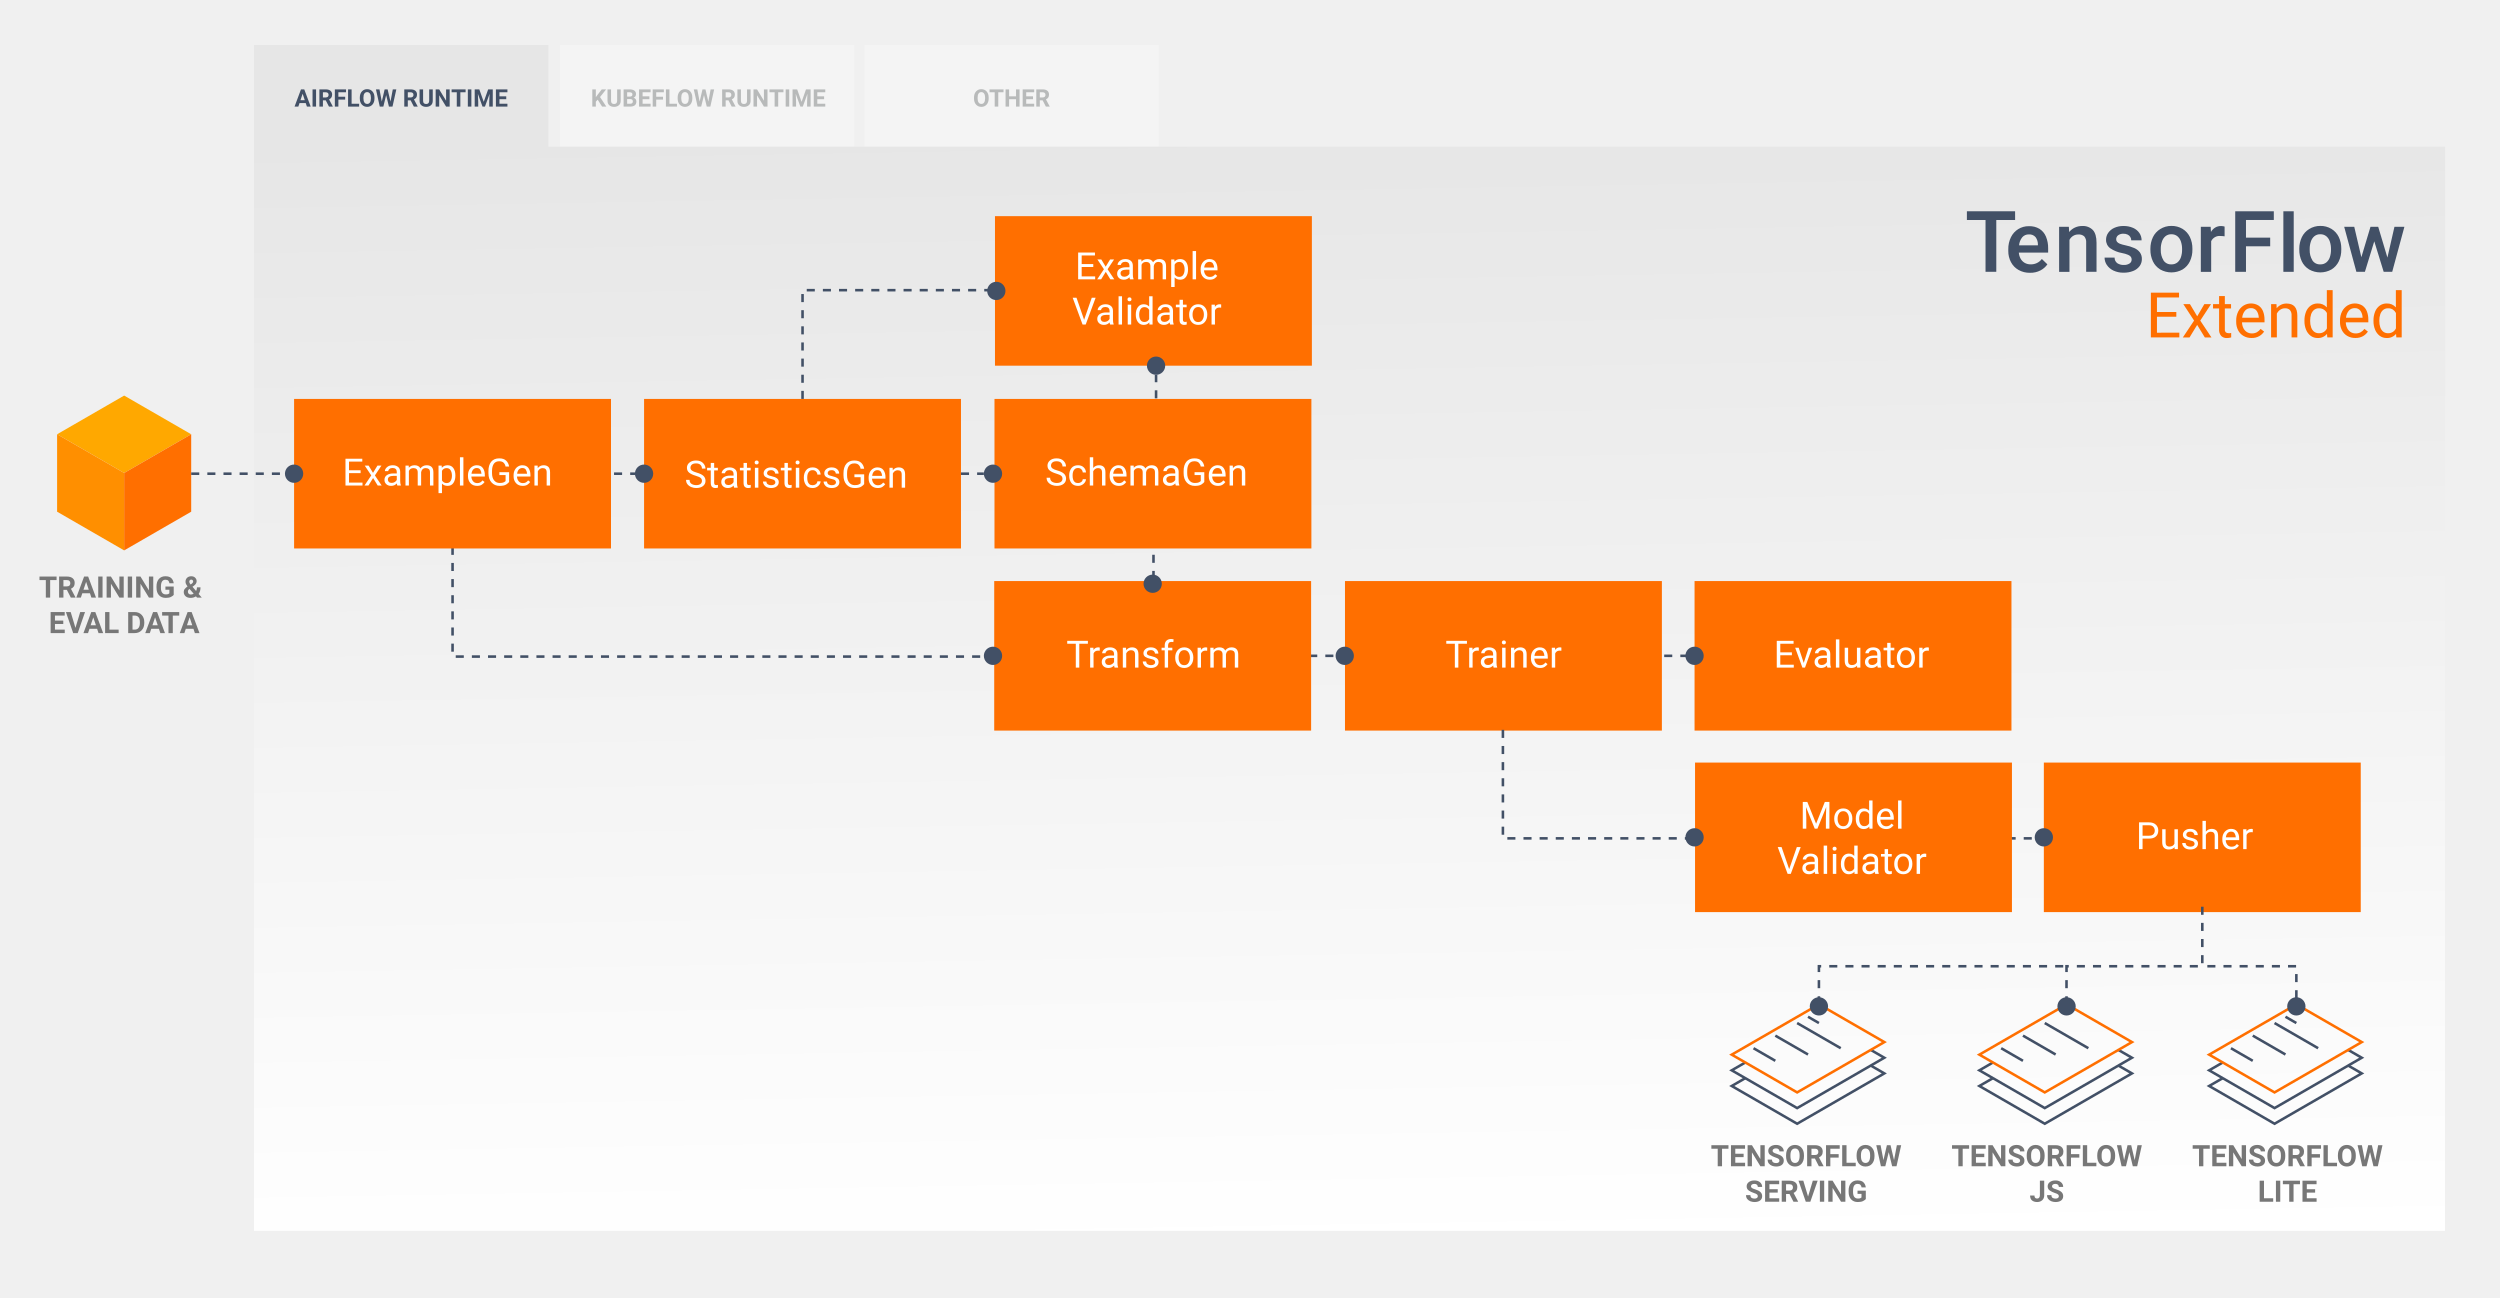
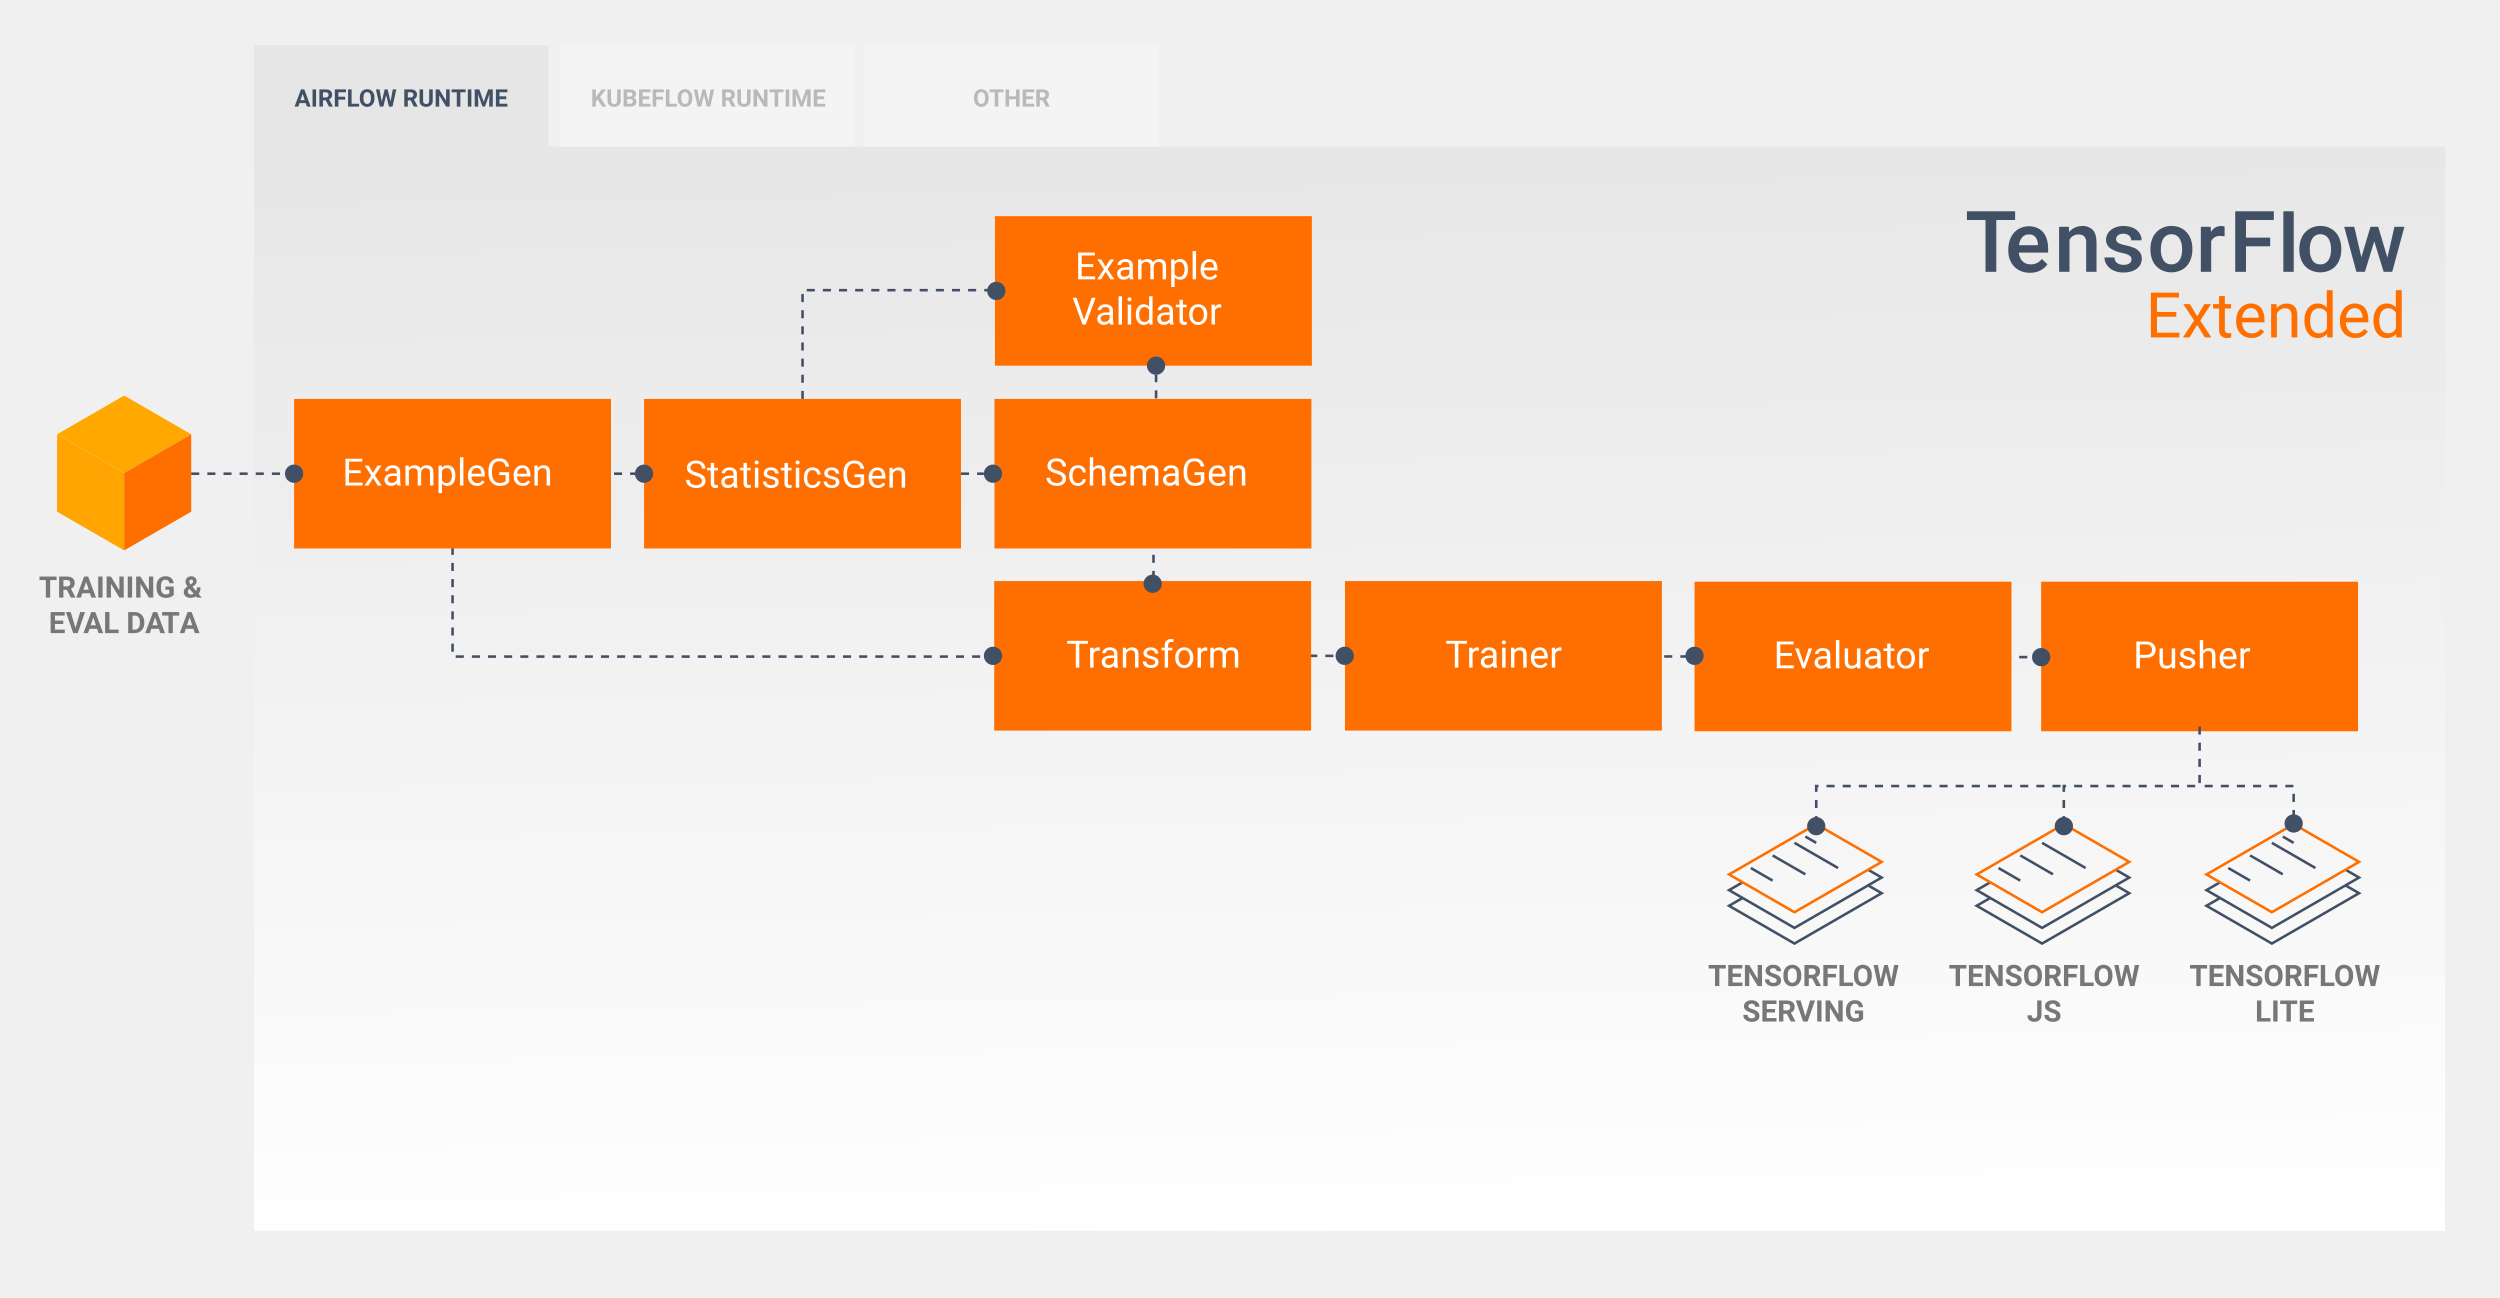
<svg xmlns="http://www.w3.org/2000/svg" id="svg161" viewBox="0 0 929.55 482.34">
  <defs>
-     <style>.cls-1{fill:#f4f4f4;}.cls-2{fill:url(#linear-gradient);}.cls-3{fill:url(#linear-gradient-2);}.cls-4{font-size:11px;fill:#777;}.cls-14,.cls-18,.cls-4{font-family:Roboto-Bold, Roboto;font-weight:700;}.cls-5{letter-spacing:-0.03em;}.cls-6{letter-spacing:0em;}.cls-7{letter-spacing:-0.01em;}.cls-8{letter-spacing:0em;}.cls-9{letter-spacing:0em;}.cls-10{letter-spacing:0.01em;}.cls-11{letter-spacing:-0.06em;}.cls-12{letter-spacing:-0.01em;}.cls-13{letter-spacing:-0.06em;}.cls-14,.cls-18{font-size:9px;}.cls-14,.cls-25{fill:#425066;}.cls-15{letter-spacing:-0.03em;}.cls-16{letter-spacing:0em;}.cls-17{letter-spacing:0em;}.cls-18{fill:#b8baba;}.cls-19{letter-spacing:0em;}.cls-20{letter-spacing:-0.03em;}.cls-21{letter-spacing:0em;}.cls-22{fill:#ffa800;}.cls-23{fill:#ff8f00;}.cls-24{fill:#ff6f00;}.cls-26{font-size:14px;fill:#fff;font-family:Roboto-Regular, Roboto;}.cls-27{letter-spacing:-0.02em;}.cls-28{letter-spacing:-0.01em;}.cls-29,.cls-30,.cls-31{fill:none;stroke-miterlimit:10;stroke-width:0.96px;}.cls-29,.cls-31{stroke:#425066;}.cls-30{stroke:#ff6f00;}.cls-31{stroke-dasharray:3 3;}.cls-32{letter-spacing:-0.03em;}.cls-33{letter-spacing:-0.02em;}.cls-34{letter-spacing:-0.01em;}.cls-35{letter-spacing:-0.01em;}</style>
+     <style>.cls-1{fill:#f4f4f4;}.cls-2{fill:url(#linear-gradient);}.cls-3{fill:url(#linear-gradient-2);}.cls-4{font-size:11px;fill:#777;}.cls-14,.cls-18,.cls-4{font-family:Roboto-Bold, Roboto;font-weight:700;}.cls-5{letter-spacing:-0.03em;}.cls-6{letter-spacing:0em;}.cls-7{letter-spacing:-0.01em;}.cls-8{letter-spacing:0em;}.cls-9{letter-spacing:0em;}.cls-10{letter-spacing:0.01em;}.cls-11{letter-spacing:-0.06em;}.cls-12{letter-spacing:-0.01em;}.cls-13{letter-spacing:-0.06em;}.cls-14,.cls-18{font-size:9px;}.cls-14,.cls-25{fill:#425066;}.cls-15{letter-spacing:-0.03em;}.cls-16{letter-spacing:0em;}.cls-17{letter-spacing:0em;}.cls-18{fill:#b8baba;}.cls-19{letter-spacing:0em;}.cls-20{letter-spacing:-0.03em;}.cls-21{letter-spacing:0em;}.cls-22{fill:#ffa800;}.cls-23{fill:#ffa400;}.cls-24{fill:#ff6f00;}.cls-26{font-size:14px;fill:#fff;font-family:Roboto-Regular, Roboto;}.cls-27{letter-spacing:-0.02em;}.cls-28{letter-spacing:-0.01em;}.cls-29,.cls-30,.cls-31{fill:none;stroke-miterlimit:10;stroke-width:0.96px;}.cls-29,.cls-31{stroke:#425066;}.cls-30{stroke:#ff6f00;}.cls-31{stroke-dasharray:3 3;}.cls-32{letter-spacing:-0.03em;}.cls-33{letter-spacing:-0.02em;}.cls-34{letter-spacing:-0.01em;}.cls-35{letter-spacing:-0.01em;}</style>
    <linearGradient id="linear-gradient" x1="498.21" y1="45.51" x2="505.29" y2="463.47" gradientUnits="userSpaceOnUse">
      <stop offset="0" stop-color="#e6e6e6" />
      <stop offset="1" stop-color="#fff" />
    </linearGradient>
    <linearGradient id="linear-gradient-2" x1="94.45" y1="36.36" x2="203.91" y2="36.36" gradientUnits="userSpaceOnUse">
      <stop offset="0" stop-color="#e6e6e6" />
      <stop offset="1" stop-color="#e6e6e6" />
    </linearGradient>
  </defs>
  <rect class="cls-1" x="321.39" y="16.73" width="109.47" height="39.27" />
  <rect class="cls-1" x="208.16" y="16.73" width="109.47" height="39.27" />
  <rect class="cls-2" x="94.45" y="54.52" width="814.66" height="403.14" />
  <rect class="cls-3" x="94.45" y="16.73" width="109.47" height="39.27" />
-   <text class="cls-4" transform="translate(636.1 433.63)">TENSORF<tspan class="cls-5" x="48.16" y="0">L</tspan>
+   <text class="cls-4" transform="translate(635.1 366.63)">TENSORF<tspan class="cls-5" x="48.16" y="0">L</tspan>
    <tspan class="cls-6" x="53.75" y="0">OW</tspan>
    <tspan x="12.73" y="13.2">SE</tspan>
    <tspan class="cls-7" x="25.68" y="13.2">R</tspan>
    <tspan class="cls-8" x="32.58" y="13.2">VING</tspan>
  </text>
  <text class="cls-4" transform="translate(14.46 222.2)">T<tspan class="cls-9" x="6.81" y="0">R</tspan>
    <tspan class="cls-8" x="13.86" y="0">AINING &amp; </tspan>
    <tspan class="cls-10" x="3.66" y="13.2">E</tspan>
    <tspan class="cls-11" x="10" y="13.2">V</tspan>
    <tspan class="cls-8" x="16.52" y="13.2">A</tspan>
    <tspan class="cls-7" x="23.92" y="13.2">L</tspan>
    <tspan x="29.76" y="13.2"> </tspan>
    <tspan class="cls-12" x="32.5" y="13.2">D</tspan>
    <tspan class="cls-13" x="39.5" y="13.2">AT</tspan>
    <tspan x="52.34" y="13.2">A</tspan>
  </text>
  <text class="cls-14" transform="translate(109.49 39.64)">AIRF<tspan class="cls-15" x="19.35" y="0">L</tspan>
    <tspan x="23.92" y="0">OW RU</tspan>
    <tspan class="cls-16" x="51.92" y="0">N</tspan>
    <tspan class="cls-17" x="58.24" y="0">TIME</tspan>
  </text>
  <text class="cls-18" transform="translate(219.65 39.64)">KUBEF<tspan class="cls-15" x="27.37" y="0">L</tspan>
    <tspan class="cls-17" x="31.94" y="0">OW RU</tspan>
    <tspan class="cls-19" x="59.94" y="0">N</tspan>
    <tspan class="cls-17" x="66.26" y="0">TIME</tspan>
  </text>
  <text class="cls-18" transform="translate(361.78 39.64)">
    <tspan class="cls-20">O</tspan>
    <tspan x="5.96" y="0">THER</tspan>
  </text>
-   <text class="cls-4" transform="translate(725.58 433.63)">TENSORF<tspan class="cls-5" x="48.16" y="0">L</tspan>
+   <text class="cls-4" transform="translate(724.58 366.63)">TENSORF<tspan class="cls-5" x="48.16" y="0">L</tspan>
    <tspan class="cls-6" x="53.75" y="0">OW</tspan>
    <tspan x="29.03" y="13.2">JS</tspan>
  </text>
-   <text class="cls-4" transform="translate(815.06 433.63)">TENSORF<tspan class="cls-5" x="48.16" y="0">L</tspan>
+   <text class="cls-4" transform="translate(814.06 366.63)">TENSORF<tspan class="cls-5" x="48.16" y="0">L</tspan>
    <tspan class="cls-6" x="53.75" y="0">OW</tspan>
    <tspan x="24.42" y="13.2">L</tspan>
    <tspan class="cls-21" x="30.38" y="13.2">I</tspan>
    <tspan class="cls-8" x="33.54" y="13.2">TE</tspan>
  </text>
  <polygon class="cls-22" points="21.23 161.47 46.16 147.08 71.09 161.47 46.16 175.86 21.23 161.47" />
  <polygon class="cls-23" points="21.23 161.47 21.23 190.26 46.16 204.65 46.16 175.86 21.23 161.47" />
  <polygon class="cls-24" points="71.09 161.47 71.09 190.26 46.16 204.65 46.16 175.86 71.09 161.47" />
-   <path class="cls-24" d="M810.32,123.68v1.78H799.74V108.81h10.47v1.8H802V116h7.2v1.78H802v5.93Z" />
-   <path class="cls-24" d="M819.61,113.09h2.49l-4,6.11,4.16,6.27h-2.46l-2.85-4.66-2.84,4.66h-2.49l4.18-6.27-4-6.11h2.47l2.7,4.52Z" />
-   <path class="cls-24" d="M829.6,125.46a5.47,5.47,0,0,1-1.64.23,2.82,2.82,0,0,1-2.08-.78,3.46,3.46,0,0,1-.78-2.53V114.7h-2.25v-1.61h2.25v-3h2.14v3h2.31v1.61h-2.31v7.7a1.5,1.5,0,0,0,.37,1.18,1.51,1.51,0,0,0,1,.3,3.8,3.8,0,0,0,.53,0l.46-.09Z" />
-   <path class="cls-24" d="M842,119.86h-8.37a5.18,5.18,0,0,0,.48,2.09,3.58,3.58,0,0,0,1.26,1.48,3.38,3.38,0,0,0,1.92.54,3.77,3.77,0,0,0,1.86-.43,4.53,4.53,0,0,0,1.4-1.25l1.29,1A5.4,5.4,0,0,1,840,125a5.54,5.54,0,0,1-2.84.67,5.74,5.74,0,0,1-3-.77,5.19,5.19,0,0,1-2-2.13,6.63,6.63,0,0,1-.7-3.09v-.49a7.21,7.21,0,0,1,.76-3.38,5.54,5.54,0,0,1,2-2.21,5.34,5.34,0,0,1,5.53,0,4.57,4.57,0,0,1,1.69,2.13,8.37,8.37,0,0,1,.55,3.15ZM839.85,118a4.63,4.63,0,0,0-.78-2.43,2.49,2.49,0,0,0-2.18-1,2.77,2.77,0,0,0-2.13.93,4.69,4.69,0,0,0-1.07,2.64h6.17Z" />
-   <path class="cls-24" d="M854.19,117.35v8.11h-2.14v-8.13a2.91,2.91,0,0,0-.61-2.06,2.44,2.44,0,0,0-1.85-.64,3.05,3.05,0,0,0-1.77.54,3.78,3.78,0,0,0-1.24,1.44v8.85h-2.14V113.09h2l.07,1.52a4.71,4.71,0,0,1,1.61-1.29,4.66,4.66,0,0,1,2.07-.46Q854.19,112.86,854.19,117.35Z" />
-   <path class="cls-24" d="M867.33,107.89v17.57h-2l-.1-1.32a4.29,4.29,0,0,1-3.52,1.54,4.19,4.19,0,0,1-2.54-.81,5.27,5.27,0,0,1-1.72-2.24,8.12,8.12,0,0,1-.61-3.23v-.24a8.41,8.41,0,0,1,.61-3.31,5.07,5.07,0,0,1,1.72-2.22,4.33,4.33,0,0,1,2.57-.79,4.25,4.25,0,0,1,3.42,1.45v-6.42Zm-2.14,14.22v-5.73A3.44,3.44,0,0,0,864,115.1a3.11,3.11,0,0,0-1.74-.47,2.83,2.83,0,0,0-1.85.6,3.48,3.48,0,0,0-1.09,1.63,7.17,7.17,0,0,0-.35,2.31v.24a7,7,0,0,0,.35,2.29,3.47,3.47,0,0,0,1.08,1.61,2.81,2.81,0,0,0,1.83.59A3.09,3.09,0,0,0,865.19,122.11Z" />
-   <path class="cls-24" d="M880.59,119.86h-8.37a5.18,5.18,0,0,0,.48,2.09,3.58,3.58,0,0,0,1.26,1.48,3.38,3.38,0,0,0,1.92.54,3.77,3.77,0,0,0,1.86-.43,4.53,4.53,0,0,0,1.4-1.25l1.29,1A5.4,5.4,0,0,1,878.6,125a5.54,5.54,0,0,1-2.84.67,5.74,5.74,0,0,1-3-.77,5.19,5.19,0,0,1-2-2.13,6.63,6.63,0,0,1-.7-3.09v-.49a7.21,7.21,0,0,1,.76-3.38,5.54,5.54,0,0,1,2-2.21,5.34,5.34,0,0,1,5.53,0,4.57,4.57,0,0,1,1.69,2.13,8.37,8.37,0,0,1,.55,3.15ZM878.45,118a4.63,4.63,0,0,0-.78-2.43,2.49,2.49,0,0,0-2.18-1,2.77,2.77,0,0,0-2.13.93,4.69,4.69,0,0,0-1.07,2.64h6.17Z" />
-   <path class="cls-24" d="M893,107.89v17.57h-2l-.1-1.32a4.29,4.29,0,0,1-3.52,1.54,4.19,4.19,0,0,1-2.54-.81,5.27,5.27,0,0,1-1.72-2.24,8.12,8.12,0,0,1-.61-3.23v-.24a8.41,8.41,0,0,1,.61-3.31,5.07,5.07,0,0,1,1.72-2.22,4.33,4.33,0,0,1,2.57-.79,4.25,4.25,0,0,1,3.42,1.45v-6.42Zm-2.14,14.22v-5.73a3.44,3.44,0,0,0-1.15-1.28,3.11,3.11,0,0,0-1.74-.47,2.83,2.83,0,0,0-1.85.6,3.48,3.48,0,0,0-1.09,1.63,7.17,7.17,0,0,0-.35,2.31v.24a7,7,0,0,0,.35,2.29,3.47,3.47,0,0,0,1.08,1.61,2.81,2.81,0,0,0,1.83.59A3.09,3.09,0,0,0,890.85,122.11Z" />
-   <path class="cls-25" d="M749.26,81.79h-7v19.28h-4V81.79h-6.93V78.56h17.92Z" />
-   <path class="cls-25" d="M761.54,93.91h-10.9a5.52,5.52,0,0,0,.66,2.27,4.06,4.06,0,0,0,1.51,1.55,4.31,4.31,0,0,0,2.22.56,5,5,0,0,0,4.17-2l2.06,2a7.19,7.19,0,0,1-2.54,2.24,8,8,0,0,1-3.93.9,8.35,8.35,0,0,1-4.27-1.06,7.17,7.17,0,0,1-2.8-2.9,8.68,8.68,0,0,1-1-4.13v-.63a9.92,9.92,0,0,1,1-4.54,7.36,7.36,0,0,1,2.72-3,7.28,7.28,0,0,1,3.9-1.07,7.19,7.19,0,0,1,4,1,6.3,6.3,0,0,1,2.4,2.9,10.92,10.92,0,0,1,.8,4.32Zm-3.8-3.08a4.62,4.62,0,0,0-.88-2.67,3,3,0,0,0-2.5-1,3.1,3.1,0,0,0-2.44,1.05,5.5,5.5,0,0,0-1.19,3h7Z" />
-   <path class="cls-25" d="M778.15,85.51q1.38,1.48,1.38,4.77v10.79h-3.85V90.25a3.23,3.23,0,0,0-.72-2.37,3,3,0,0,0-2.2-.7,3.6,3.6,0,0,0-1.93.53,3.83,3.83,0,0,0-1.36,1.47v11.91h-3.85V84.34h3.62l.12,1.93a6.12,6.12,0,0,1,2.13-1.66,6.33,6.33,0,0,1,2.72-.58A5.13,5.13,0,0,1,778.15,85.51Z" />
-   <path class="cls-25" d="M784.63,92.31a3.78,3.78,0,0,1-1.56-3.19,4.42,4.42,0,0,1,.8-2.54,5.46,5.46,0,0,1,2.27-1.86,8,8,0,0,1,3.41-.69,8.55,8.55,0,0,1,3.58.7,5.5,5.5,0,0,1,2.34,1.91,4.77,4.77,0,0,1,.82,2.73h-3.85a2.35,2.35,0,0,0-1.31-2.13,3.36,3.36,0,0,0-1.58-.34,3.1,3.1,0,0,0-2,.59,1.83,1.83,0,0,0-.71,1.47,1.49,1.49,0,0,0,.3.94,2.54,2.54,0,0,0,1,.7,12,12,0,0,0,2.06.59,16.32,16.32,0,0,1,3.39,1.05,5.19,5.19,0,0,1,2.07,1.61,4.07,4.07,0,0,1,.73,2.47,4.36,4.36,0,0,1-.84,2.63,5.44,5.44,0,0,1-2.39,1.8,9.27,9.27,0,0,1-3.57.64,8.41,8.41,0,0,1-3.8-.8,6.05,6.05,0,0,1-2.44-2.09,4.88,4.88,0,0,1-.83-2.71h3.73a2.47,2.47,0,0,0,1,2.07,4.13,4.13,0,0,0,2.37.66,3.76,3.76,0,0,0,2.19-.55,1.7,1.7,0,0,0,.78-1.46,1.77,1.77,0,0,0-.28-1,2.48,2.48,0,0,0-1.06-.77,10.81,10.81,0,0,0-2.22-.65A11.21,11.21,0,0,1,784.63,92.31Z" />
-   <path class="cls-25" d="M800.5,88.18a7.21,7.21,0,0,1,2.7-3A7.64,7.64,0,0,1,807.35,84a7.73,7.73,0,0,1,4.18,1.11,7.2,7.2,0,0,1,2.71,3,9.92,9.92,0,0,1,.94,4.38v.32a9.92,9.92,0,0,1-.94,4.38,7.16,7.16,0,0,1-2.7,3,8.44,8.44,0,0,1-8.33,0,7.14,7.14,0,0,1-2.71-3,9.91,9.91,0,0,1-.94-4.38v-.32A9.91,9.91,0,0,1,800.5,88.18Zm3.9,8.6a3.31,3.31,0,0,0,3,1.52,3.39,3.39,0,0,0,2.2-.72,4.2,4.2,0,0,0,1.31-1.94,8.34,8.34,0,0,0,.43-2.75v-.32a8.36,8.36,0,0,0-.43-2.74,4.23,4.23,0,0,0-1.32-2,3.42,3.42,0,0,0-2.23-.73,3.34,3.34,0,0,0-2.2.73,4.28,4.28,0,0,0-1.31,2,8.35,8.35,0,0,0-.43,2.74v.32A7,7,0,0,0,804.41,96.77Z" />
-   <path class="cls-25" d="M826.54,84.1a3.14,3.14,0,0,1,.61.14l0,3.63a9.68,9.68,0,0,0-1.53-.12,3.43,3.43,0,0,0-3.46,1.93v11.4h-3.85V84.34h3.66l.11,1.89a4.67,4.67,0,0,1,1.58-1.62,4.12,4.12,0,0,1,2.18-.57A5,5,0,0,1,826.54,84.1Z" />
+   <path class="cls-24" d="M810.32,123.68v1.78H799.74V108.81h10.47v1.79H802V116h7.19v1.78H802v5.93Z" />
+   <path class="cls-24" d="M819.61,113.09h2.49l-4,6.1,4.16,6.27h-2.46l-2.85-4.65-2.84,4.65h-2.49l4.18-6.27-4-6.1h2.47l2.7,4.51Z" />
+   <path class="cls-24" d="M829.6,125.46a5.29,5.29,0,0,1-1.64.23,2.8,2.8,0,0,1-2.07-.78,3.4,3.4,0,0,1-.79-2.52V114.7h-2.25v-1.61h2.25v-3h2.14v3h2.31v1.61h-2.31v7.7a1.46,1.46,0,0,0,.37,1.18,1.5,1.5,0,0,0,1,.3,3.4,3.4,0,0,0,.53,0,3.29,3.29,0,0,0,.46-.08Z" />
+   <path class="cls-24" d="M842,119.86h-8.38a5.39,5.39,0,0,0,.48,2.09,3.54,3.54,0,0,0,1.27,1.48,3.3,3.3,0,0,0,1.91.55,3.76,3.76,0,0,0,1.86-.44,4.33,4.33,0,0,0,1.4-1.25l1.3,1A5.4,5.4,0,0,1,840,125a5.53,5.53,0,0,1-2.84.67,5.78,5.78,0,0,1-3-.76,5.18,5.18,0,0,1-2-2.13,6.64,6.64,0,0,1-.71-3.09v-.49a7.23,7.23,0,0,1,.76-3.38,5.48,5.48,0,0,1,2-2.22,5.36,5.36,0,0,1,5.52,0,4.55,4.55,0,0,1,1.69,2.13,8.52,8.52,0,0,1,.55,3.15ZM839.85,118a4.53,4.53,0,0,0-.79-2.43,2.47,2.47,0,0,0-2.17-1,2.76,2.76,0,0,0-2.14.94,4.7,4.7,0,0,0-1.07,2.63h6.17Z" />
+   <path class="cls-24" d="M854.19,117.35v8.11h-2.14v-8.13a2.9,2.9,0,0,0-.61-2.06,2.42,2.42,0,0,0-1.84-.64,3,3,0,0,0-1.77.54,3.78,3.78,0,0,0-1.24,1.44v8.85h-2.14V113.09h2l.07,1.52a4.54,4.54,0,0,1,3.68-1.75Q854.2,112.86,854.19,117.35Z" />
+   <path class="cls-24" d="M867.33,107.89v17.57h-2l-.1-1.31a4.3,4.3,0,0,1-3.53,1.54,4.21,4.21,0,0,1-2.54-.81,5.37,5.37,0,0,1-1.72-2.24,8.3,8.3,0,0,1-.61-3.23v-.24a8.27,8.27,0,0,1,.61-3.3,5,5,0,0,1,1.71-2.22,4.31,4.31,0,0,1,2.58-.79,4.26,4.26,0,0,1,3.42,1.45v-6.42Zm-2.14,14.22v-5.73A3.4,3.4,0,0,0,864,115.1a3.15,3.15,0,0,0-1.75-.47,2.81,2.81,0,0,0-1.84.6,3.39,3.39,0,0,0-1.09,1.63,7.27,7.27,0,0,0-.35,2.31v.24a7.12,7.12,0,0,0,.35,2.3,3.4,3.4,0,0,0,1.08,1.6,2.8,2.8,0,0,0,1.83.6A3.09,3.09,0,0,0,865.19,122.11Z" />
+   <path class="cls-24" d="M880.59,119.86h-8.38a5.39,5.39,0,0,0,.48,2.09,3.54,3.54,0,0,0,1.27,1.48,3.3,3.3,0,0,0,1.91.55,3.76,3.76,0,0,0,1.86-.44,4.44,4.44,0,0,0,1.4-1.25l1.3,1A5.4,5.4,0,0,1,878.6,125a5.53,5.53,0,0,1-2.84.67,5.76,5.76,0,0,1-3-.76,5.18,5.18,0,0,1-2-2.13,6.64,6.64,0,0,1-.71-3.09v-.49a7.11,7.11,0,0,1,.76-3.38,5.53,5.53,0,0,1,2-2.22,5.37,5.37,0,0,1,5.53,0,4.55,4.55,0,0,1,1.69,2.13,8.52,8.52,0,0,1,.55,3.15ZM878.45,118a4.53,4.53,0,0,0-.79-2.43,2.48,2.48,0,0,0-2.18-1,2.75,2.75,0,0,0-2.13.94,4.7,4.7,0,0,0-1.07,2.63h6.17Z" />
+   <path class="cls-24" d="M893,107.89v17.57h-2l-.1-1.31a4.28,4.28,0,0,1-3.52,1.54,4.18,4.18,0,0,1-2.54-.81,5.31,5.31,0,0,1-1.73-2.24,8.3,8.3,0,0,1-.61-3.23v-.24a8.27,8.27,0,0,1,.61-3.3,5,5,0,0,1,1.71-2.22,4.31,4.31,0,0,1,2.58-.79,4.26,4.26,0,0,1,3.42,1.45v-6.42Zm-2.14,14.22v-5.73a3.4,3.4,0,0,0-1.15-1.28,3.15,3.15,0,0,0-1.75-.47,2.81,2.81,0,0,0-1.84.6,3.39,3.39,0,0,0-1.09,1.63,7.27,7.27,0,0,0-.35,2.31v.24a7.12,7.12,0,0,0,.35,2.3,3.4,3.4,0,0,0,1.08,1.6,2.8,2.8,0,0,0,1.83.6A3.09,3.09,0,0,0,890.85,122.11Z" />
+   <path class="cls-25" d="M749.26,81.79h-7v19.28h-4V81.79h-6.92V78.56h17.92Z" />
+   <path class="cls-25" d="M761.54,93.91h-10.9a5.52,5.52,0,0,0,.66,2.28,4,4,0,0,0,1.51,1.54,4.31,4.31,0,0,0,2.22.56,5,5,0,0,0,4.17-2l2.06,2a7.13,7.13,0,0,1-2.54,2.24,8,8,0,0,1-3.93.9,8.29,8.29,0,0,1-4.26-1.06,7.11,7.11,0,0,1-2.8-2.9,8.66,8.66,0,0,1-1-4.13v-.63a10,10,0,0,1,1-4.54,7.35,7.35,0,0,1,2.73-3,7.86,7.86,0,0,1,7.87,0,6.3,6.3,0,0,1,2.4,2.9,10.92,10.92,0,0,1,.8,4.32Zm-3.81-3.07a4.58,4.58,0,0,0-.88-2.67,2.94,2.94,0,0,0-2.5-1,3.12,3.12,0,0,0-2.45,1.05,5.51,5.51,0,0,0-1.19,2.95h7Z" />
+   <path class="cls-25" d="M778.15,85.51q1.38,1.47,1.38,4.77v10.79h-3.85V90.25a3.21,3.21,0,0,0-.72-2.37,3,3,0,0,0-2.2-.71,3.58,3.58,0,0,0-1.93.53,3.79,3.79,0,0,0-1.36,1.47v11.9h-3.85V84.34h3.61l.13,1.94a6.13,6.13,0,0,1,2.13-1.67,6.44,6.44,0,0,1,2.72-.58A5.16,5.16,0,0,1,778.15,85.51Z" />
+   <path class="cls-25" d="M784.63,92.31a3.79,3.79,0,0,1-1.56-3.19,4.42,4.42,0,0,1,.8-2.54,5.48,5.48,0,0,1,2.27-1.86,8,8,0,0,1,3.41-.69,8.63,8.63,0,0,1,3.58.7,5.39,5.39,0,0,1,2.34,1.91,4.74,4.74,0,0,1,.82,2.73h-3.85a2.36,2.36,0,0,0-.33-1.23,2.4,2.4,0,0,0-1-.91,3.45,3.45,0,0,0-1.58-.34,3.08,3.08,0,0,0-2,.59,1.82,1.82,0,0,0-.72,1.47,1.42,1.42,0,0,0,.31.94,2.5,2.5,0,0,0,1,.7,11.91,11.91,0,0,0,2.06.59,16.36,16.36,0,0,1,3.38,1,5.11,5.11,0,0,1,2.07,1.61,4,4,0,0,1,.73,2.47,4.37,4.37,0,0,1-.84,2.63,5.48,5.48,0,0,1-2.39,1.8,9.21,9.21,0,0,1-3.57.64,8.53,8.53,0,0,1-3.81-.8,6.08,6.08,0,0,1-2.44-2.09,4.87,4.87,0,0,1-.83-2.71h3.72a2.48,2.48,0,0,0,1,2.08,4.13,4.13,0,0,0,2.37.66,3.73,3.73,0,0,0,2.19-.55,1.69,1.69,0,0,0,.78-1.46,1.78,1.78,0,0,0-.28-1,2.53,2.53,0,0,0-1.06-.78,11.52,11.52,0,0,0-2.22-.65A11.29,11.29,0,0,1,784.63,92.31Z" />
+   <path class="cls-25" d="M800.5,88.18a7.31,7.31,0,0,1,2.7-3A7.64,7.64,0,0,1,807.35,84a7.72,7.72,0,0,1,4.18,1.11,7.18,7.18,0,0,1,2.7,3,9.81,9.81,0,0,1,.94,4.37v.33a9.81,9.81,0,0,1-.94,4.37,7.13,7.13,0,0,1-2.69,3,8.44,8.44,0,0,1-8.33,0,7.18,7.18,0,0,1-2.71-3,9.94,9.94,0,0,1-.93-4.37v-.33A9.94,9.94,0,0,1,800.5,88.18Zm3.91,8.59a3.32,3.32,0,0,0,3,1.52,3.39,3.39,0,0,0,2.2-.72,4.22,4.22,0,0,0,1.31-1.94,8.14,8.14,0,0,0,.43-2.75v-.33a8.16,8.16,0,0,0-.43-2.74,4.22,4.22,0,0,0-1.32-2,3.44,3.44,0,0,0-2.22-.72,3.37,3.37,0,0,0-2.2.72,4.36,4.36,0,0,0-1.31,2,8.43,8.43,0,0,0-.42,2.74v.33A7,7,0,0,0,804.41,96.77Z" />
+   <path class="cls-25" d="M826.54,84.1a3.25,3.25,0,0,1,.61.13l0,3.64a9.87,9.87,0,0,0-1.53-.13,3.42,3.42,0,0,0-3.46,1.94v11.39h-3.85V84.34h3.66l.11,1.89a4.63,4.63,0,0,1,1.58-1.62,4.24,4.24,0,0,1,2.91-.51Z" />
  <path class="cls-25" d="M835.1,81.79v6.57h9v3.22h-9v9.49h-4V78.56h14.35v3.23Z" />
  <path class="cls-25" d="M849,101.07V78.56h3.85v22.51Z" />
-   <path class="cls-25" d="M855.87,88.18a7.21,7.21,0,0,1,2.7-3A7.64,7.64,0,0,1,862.71,84a7.73,7.73,0,0,1,4.18,1.11,7.2,7.2,0,0,1,2.71,3,9.92,9.92,0,0,1,.94,4.38v.32a9.92,9.92,0,0,1-.94,4.38,7.16,7.16,0,0,1-2.7,3,8.44,8.44,0,0,1-8.33,0,7.14,7.14,0,0,1-2.71-3,9.91,9.91,0,0,1-.94-4.38v-.32A9.91,9.91,0,0,1,855.87,88.18Zm3.9,8.6a3.31,3.31,0,0,0,3,1.52,3.39,3.39,0,0,0,2.2-.72,4.2,4.2,0,0,0,1.31-1.94,8.34,8.34,0,0,0,.43-2.75v-.32a8.36,8.36,0,0,0-.43-2.74,4.23,4.23,0,0,0-1.32-2,3.42,3.42,0,0,0-2.23-.73,3.34,3.34,0,0,0-2.2.73,4.28,4.28,0,0,0-1.31,2,8.35,8.35,0,0,0-.43,2.74v.32A7,7,0,0,0,859.78,96.77Z" />
-   <path class="cls-25" d="M894,84.34l-4.53,16.73h-3.17L882.8,89.72l-3.48,11.35h-3.17l-4.53-16.73h3.74L878,95.64l3.39-11.3h2.88l3.42,11.44,2.61-11.44Z" />
+   <path class="cls-25" d="M855.87,88.18a7.18,7.18,0,0,1,2.7-3A7.6,7.6,0,0,1,862.71,84a7.75,7.75,0,0,1,4.19,1.11,7.18,7.18,0,0,1,2.7,3,9.94,9.94,0,0,1,.94,4.37v.33a9.94,9.94,0,0,1-.94,4.37,7.09,7.09,0,0,1-2.7,3,8.42,8.42,0,0,1-8.32,0,7.11,7.11,0,0,1-2.71-3,9.94,9.94,0,0,1-.93-4.37v-.33A9.94,9.94,0,0,1,855.87,88.18Zm3.91,8.59a3.29,3.29,0,0,0,3,1.52,3.41,3.41,0,0,0,2.21-.72,4.22,4.22,0,0,0,1.31-1.94,8.4,8.4,0,0,0,.43-2.75v-.33a8.42,8.42,0,0,0-.43-2.74,4.22,4.22,0,0,0-1.32-2,3.45,3.45,0,0,0-2.23-.72,3.34,3.34,0,0,0-2.19.72,4.28,4.28,0,0,0-1.31,2,8.43,8.43,0,0,0-.42,2.74v.33A7,7,0,0,0,859.78,96.77Z" />
+   <path class="cls-25" d="M894,84.34l-4.53,16.73h-3.17L882.8,89.72l-3.48,11.35h-3.17l-4.53-16.73h3.74L878,95.64l3.39-11.3h2.88l3.41,11.44,2.62-11.44Z" />
  <rect class="cls-24" x="239.48" y="148.33" width="117.83" height="55.6" />
  <text class="cls-26" transform="translate(254.54 181.32)">StatisticsGen</text>
  <rect class="cls-24" x="369.77" y="148.33" width="117.83" height="55.6" />
  <text class="cls-26" transform="translate(388.6 180.52)">SchemaGen</text>
  <rect class="cls-24" x="369.95" y="80.37" width="117.83" height="55.6" />
  <text class="cls-26" transform="translate(399.72 103.86)">Example<tspan class="cls-27" x="-1.08" y="16.8">V</tspan>
    <tspan x="7.51" y="16.8">alida</tspan>
    <tspan class="cls-28" x="37.43" y="16.8">t</tspan>
    <tspan x="41.81" y="16.8">or</tspan>
  </text>
-   <rect class="cls-24" x="759.94" y="283.54" width="117.83" height="55.6" />
-   <text class="cls-26" transform="translate(794.18 315.72)">Pusher</text>
-   <polyline class="cls-29" points="873.1 396.2 878.14 399.11 845.72 417.83 821.41 403.79 826.45 400.88" />
-   <polyline class="cls-29" points="873.1 390.38 878.14 393.29 845.72 412.01 821.41 397.97 826.45 395.06" />
-   <polygon class="cls-30" points="821.41 392.14 853.83 373.43 878.14 387.47 845.72 406.18 821.41 392.14" />
-   <line class="cls-29" x1="845.72" y1="380.39" x2="861.93" y2="389.75" />
-   <line class="cls-29" x1="837.62" y1="385.07" x2="849.78" y2="392.09" />
-   <line class="cls-29" x1="829.51" y1="389.75" x2="837.62" y2="394.43" />
-   <line class="cls-29" x1="849.78" y1="378.05" x2="853.83" y2="380.39" />
-   <polyline class="cls-29" points="787.66 396.2 792.7 399.11 760.28 417.83 735.97 403.79 741.01 400.88" />
-   <polyline class="cls-29" points="787.66 390.38 792.7 393.29 760.28 412.01 735.97 397.97 741.01 395.06" />
-   <polygon class="cls-30" points="735.97 392.14 768.39 373.43 792.7 387.47 760.28 406.18 735.97 392.14" />
-   <line class="cls-29" x1="760.28" y1="380.39" x2="776.49" y2="389.75" />
-   <line class="cls-29" x1="752.18" y1="385.07" x2="764.33" y2="392.09" />
-   <line class="cls-29" x1="744.07" y1="389.75" x2="752.18" y2="394.43" />
-   <polyline class="cls-29" points="695.59 396.2 700.63 399.11 668.21 417.83 643.89 403.79 648.93 400.88" />
-   <polyline class="cls-29" points="695.59 390.38 700.63 393.29 668.21 412.01 643.89 397.97 648.93 395.06" />
-   <polygon class="cls-30" points="643.89 392.14 676.31 373.43 700.63 387.47 668.21 406.18 643.89 392.14" />
-   <line class="cls-29" x1="668.21" y1="380.39" x2="684.42" y2="389.75" />
-   <line class="cls-29" x1="660.1" y1="385.07" x2="672.26" y2="392.09" />
-   <line class="cls-29" x1="652" y1="389.75" x2="660.1" y2="394.43" />
-   <line class="cls-29" x1="672.26" y1="378.05" x2="676.31" y2="380.39" />
-   <line class="cls-31" x1="486.78" y1="243.85" x2="628.25" y2="243.85" />
+   <rect class="cls-24" x="758.94" y="216.29" width="117.83" height="55.6" />
+   <text class="cls-26" transform="translate(793.18 248.48)">Pusher</text>
+   <polyline class="cls-29" points="872.1 329.2 877.14 332.11 844.72 350.83 820.41 336.79 825.45 333.88" />
+   <polyline class="cls-29" points="872.1 323.38 877.14 326.29 844.72 345.01 820.41 330.97 825.45 328.06" />
+   <polygon class="cls-30" points="820.41 325.14 852.83 306.43 877.14 320.47 844.72 339.18 820.41 325.14" />
+   <line class="cls-29" x1="844.72" y1="313.39" x2="860.93" y2="322.75" />
+   <line class="cls-29" x1="836.62" y1="318.07" x2="848.78" y2="325.09" />
+   <line class="cls-29" x1="828.51" y1="322.75" x2="836.62" y2="327.43" />
+   <line class="cls-29" x1="848.78" y1="311.05" x2="852.83" y2="313.39" />
+   <polyline class="cls-29" points="786.66 329.2 791.7 332.11 759.28 350.83 734.97 336.79 740.01 333.88" />
+   <polyline class="cls-29" points="786.66 323.38 791.7 326.29 759.28 345.01 734.97 330.97 740.01 328.06" />
+   <polygon class="cls-30" points="734.97 325.14 767.39 306.43 791.7 320.47 759.28 339.18 734.97 325.14" />
+   <line class="cls-29" x1="759.28" y1="313.39" x2="775.49" y2="322.75" />
+   <line class="cls-29" x1="751.18" y1="318.07" x2="763.33" y2="325.09" />
+   <line class="cls-29" x1="743.07" y1="322.75" x2="751.18" y2="327.43" />
+   <polyline class="cls-29" points="694.59 329.2 699.63 332.11 667.21 350.83 642.89 336.79 647.93 333.88" />
+   <polyline class="cls-29" points="694.59 323.38 699.63 326.29 667.21 345.01 642.89 330.97 647.93 328.06" />
+   <polygon class="cls-30" points="642.89 325.14 675.31 306.43 699.63 320.47 667.21 339.18 642.89 325.14" />
+   <line class="cls-29" x1="667.21" y1="313.39" x2="683.42" y2="322.75" />
+   <line class="cls-29" x1="659.1" y1="318.07" x2="671.26" y2="325.09" />
+   <line class="cls-29" x1="651" y1="322.75" x2="659.1" y2="327.43" />
+   <line class="cls-29" x1="671.26" y1="311.05" x2="675.31" y2="313.39" />
+   <line class="cls-31" x1="486.78" y1="243.85" x2="758.94" y2="244.34" />
  <line class="cls-31" x1="71.09" y1="176.13" x2="109.35" y2="176.13" />
  <rect class="cls-24" x="369.67" y="216.05" width="117.83" height="55.6" />
  <text class="cls-26" transform="translate(396.47 248.23)">
    <tspan class="cls-32">T</tspan>
    <tspan class="cls-33" x="7.9" y="0">r</tspan>
    <tspan x="12.43" y="0">ansform</tspan>
  </text>
  <rect class="cls-24" x="500.09" y="216.05" width="117.83" height="55.6" />
  <text class="cls-26" transform="translate(537.41 248.23)">
    <tspan class="cls-32">T</tspan>
    <tspan class="cls-33" x="7.9" y="0">r</tspan>
    <tspan x="12.43" y="0">ainer</tspan>
  </text>
-   <rect class="cls-24" x="630.07" y="216.05" width="117.83" height="55.6" />
-   <text class="cls-26" transform="translate(659.48 248.23)">
+   <rect class="cls-24" x="630.07" y="216.29" width="117.83" height="55.6" />
+   <text class="cls-26" transform="translate(659.48 248.48)">
    <tspan class="cls-34">E</tspan>
    <tspan class="cls-35" x="7.78" y="0">v</tspan>
    <tspan x="14.46" y="0">alua</tspan>
    <tspan class="cls-28" x="40.8" y="0">t</tspan>
    <tspan x="45.18" y="0">or</tspan>
-   </text>
-   <polyline class="cls-31" points="558.81 271.37 558.81 311.72 761.75 311.72" />
-   <rect class="cls-24" x="630.25" y="283.54" width="117.83" height="55.6" />
-   <text class="cls-26" transform="translate(669.15 308.12)">Model<tspan class="cls-27" x="-8.35" y="16.8">V</tspan>
-     <tspan x="0.25" y="16.8">alida</tspan>
-     <tspan class="cls-28" x="30.17" y="16.8">t</tspan>
-     <tspan x="34.54" y="16.8">or</tspan>
  </text>
  <polyline class="cls-31" points="370.45 244.13 168.27 244.13 168.27 203.33" />
  <line class="cls-31" x1="222.31" y1="176.13" x2="236.16" y2="176.13" />
  <line class="cls-31" x1="357.31" y1="176.13" x2="365.82" y2="176.13" />
  <circle class="cls-25" cx="239.48" cy="176.13" r="3.4" />
  <circle class="cls-25" cx="369.22" cy="176.13" r="3.4" />
  <circle class="cls-25" cx="429.85" cy="135.97" r="3.4" />
  <circle class="cls-25" cx="370.45" cy="108.17" r="3.4" />
  <circle class="cls-25" cx="369.22" cy="243.85" r="3.4" />
  <circle class="cls-25" cx="428.59" cy="217.05" r="3.4" />
  <circle class="cls-25" cx="500" cy="243.85" r="3.4" />
  <circle class="cls-25" cx="630.07" cy="243.85" r="3.4" />
-   <circle class="cls-25" cx="630.07" cy="311.34" r="3.4" />
-   <circle class="cls-25" cx="676.31" cy="374.19" r="3.4" />
-   <circle class="cls-25" cx="768.39" cy="374.19" r="3.4" />
-   <circle class="cls-25" cx="853.83" cy="374.19" r="3.4" />
-   <circle class="cls-25" cx="759.94" cy="311.34" r="3.4" />
+   <circle class="cls-25" cx="675.31" cy="307.19" r="3.4" />
+   <circle class="cls-25" cx="767.39" cy="307.19" r="3.4" />
+   <circle class="cls-25" cx="852.83" cy="306.19" r="3.4" />
+   <circle class="cls-25" cx="758.94" cy="244.34" r="3.4" />
  <rect class="cls-24" x="109.35" y="148.33" width="117.83" height="55.6" />
  <text class="cls-26" transform="translate(127.3 180.52)">ExampleGen</text>
  <circle class="cls-25" cx="109.35" cy="176.13" r="3.4" />
-   <polyline class="cls-31" points="818.86 337.14 818.86 359.27 853.83 359.27 853.83 373.43" />
-   <polyline class="cls-31" points="768.37 373.43 768.37 359.27 818.86 359.27" />
-   <polyline class="cls-31" points="676.31 373.43 676.31 359.27 768.37 359.27" />
+   <polyline class="cls-31" points="817.86 270.14 817.86 292.27 852.83 292.27 852.83 306.43" />
+   <polyline class="cls-31" points="767.37 306.43 767.37 292.27 817.86 292.27" />
+   <polyline class="cls-31" points="675.31 306.43 675.31 292.27 767.37 292.27" />
  <line class="cls-31" x1="429.85" y1="148.12" x2="429.85" y2="139.37" />
  <line class="cls-31" x1="428.89" y1="215.27" x2="428.89" y2="203.72" />
  <polyline class="cls-31" points="298.4 148.33 298.4 107.89 369.95 107.89" />
</svg>
